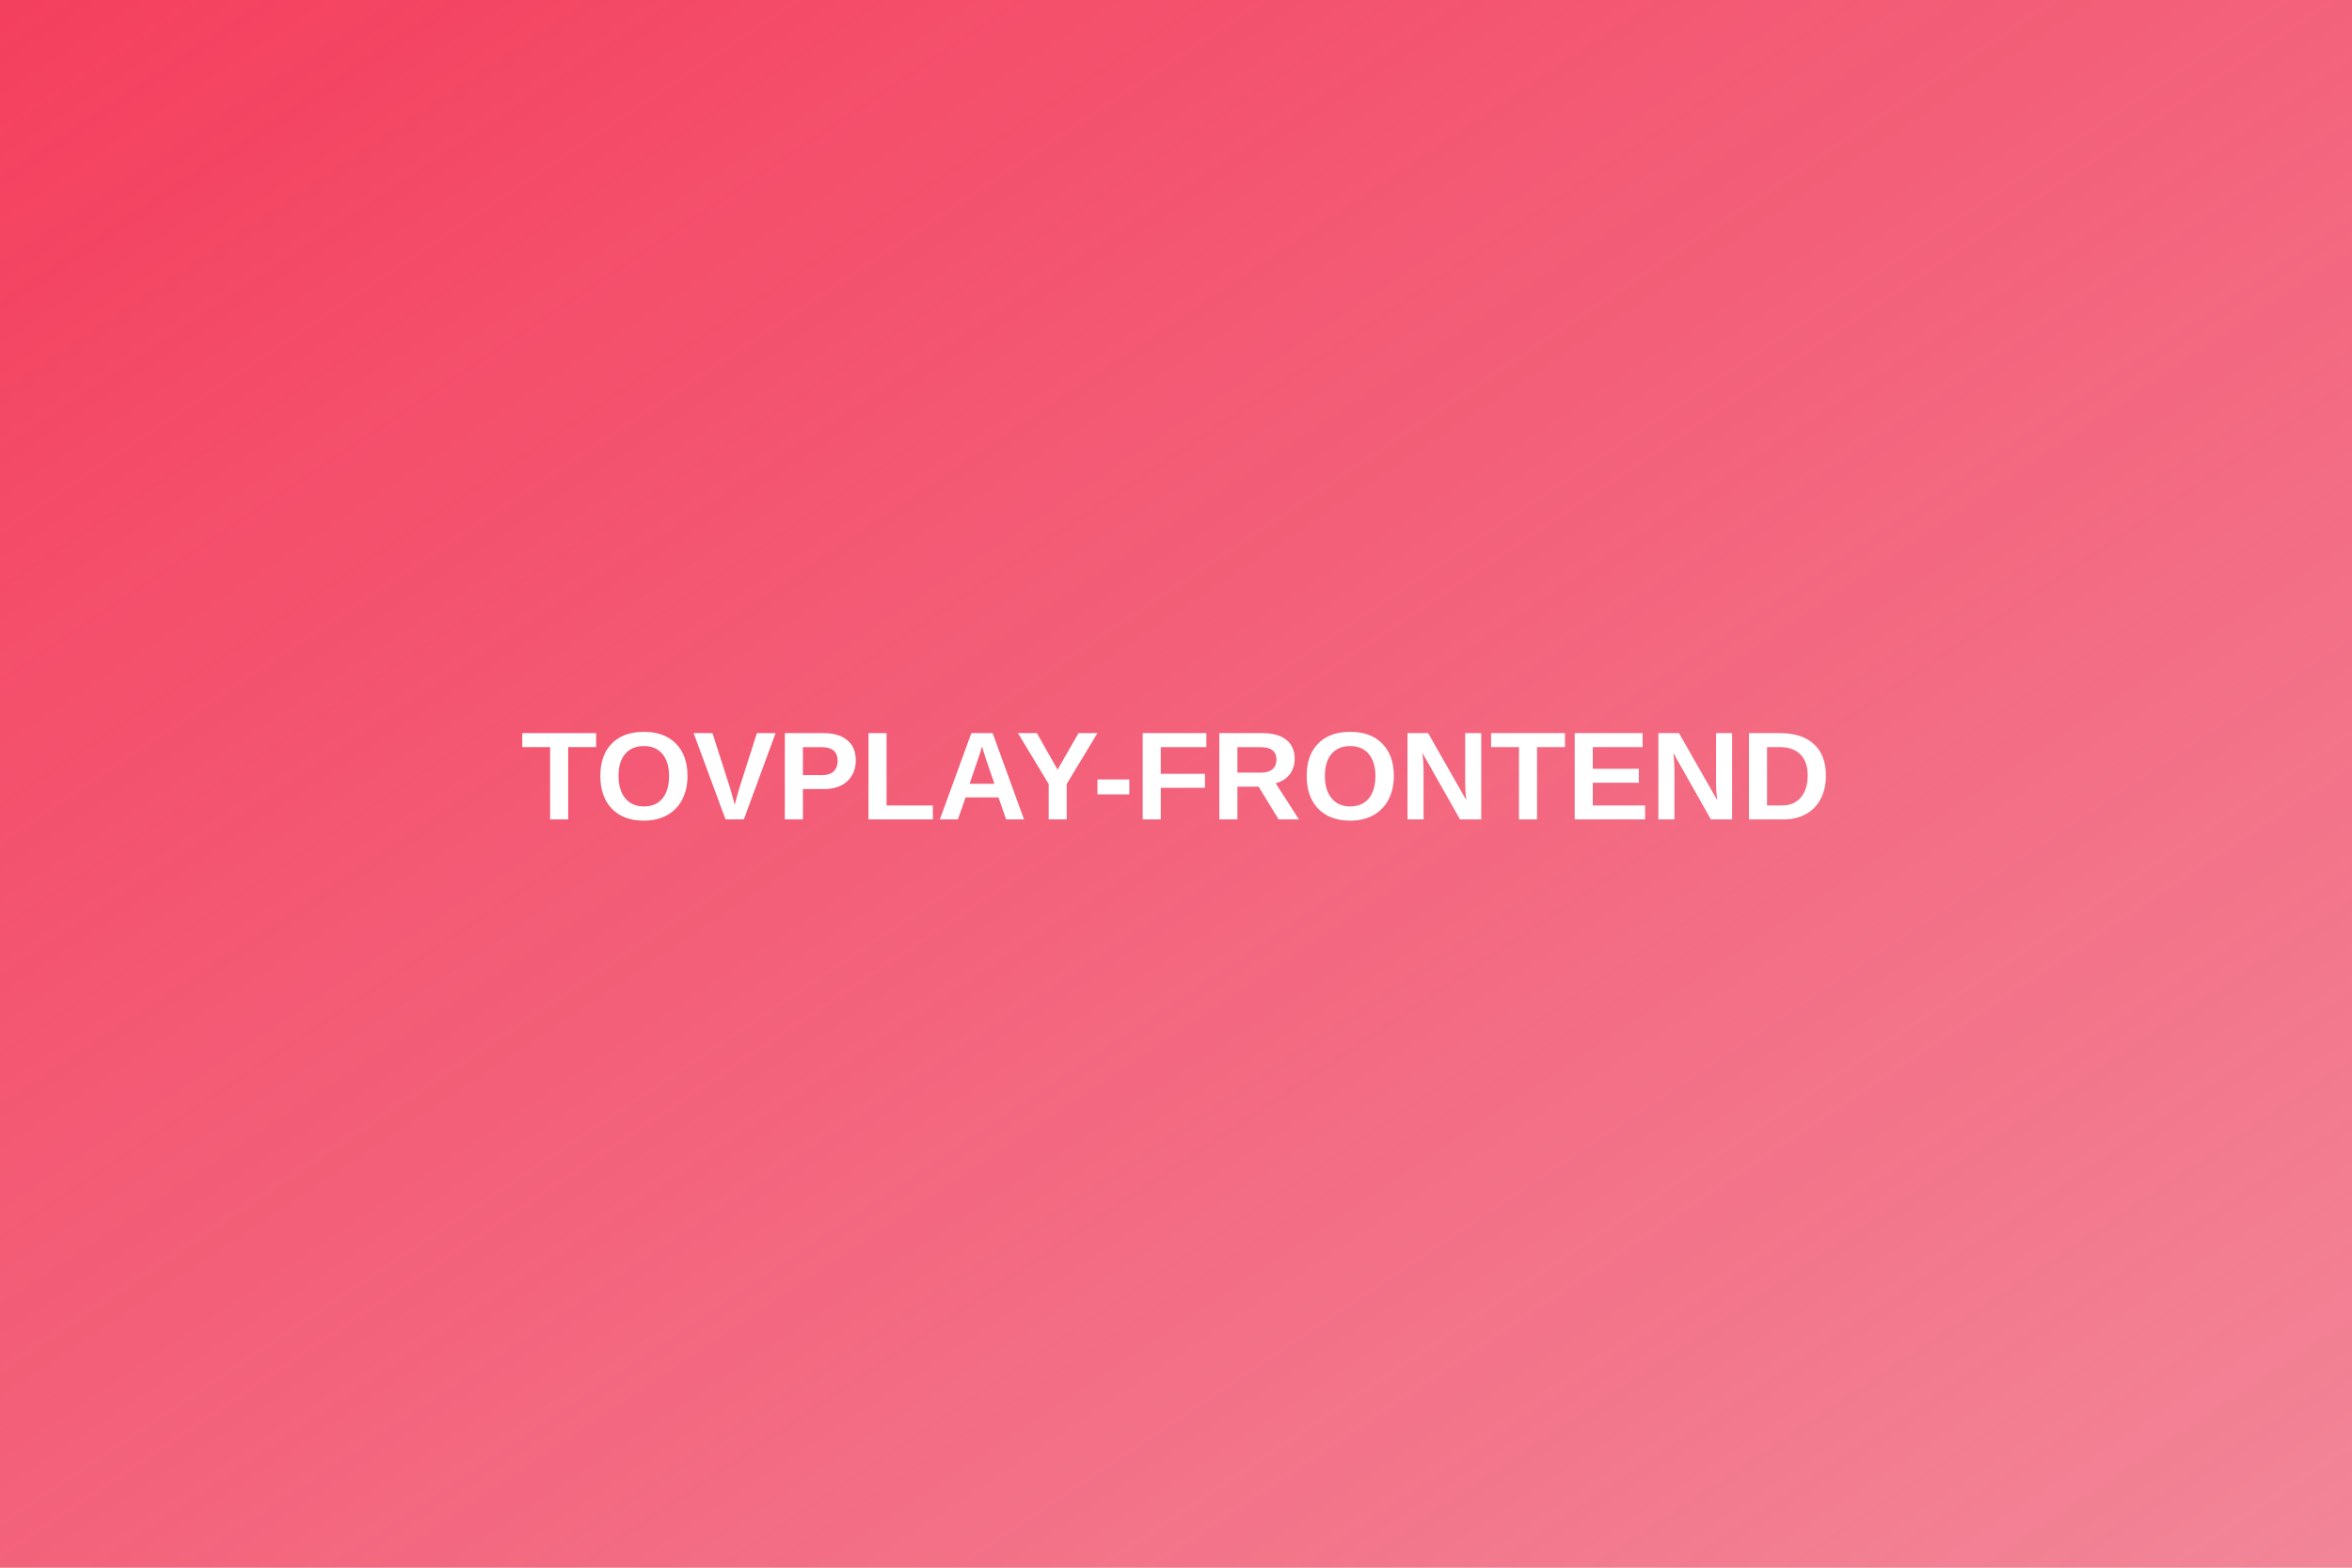
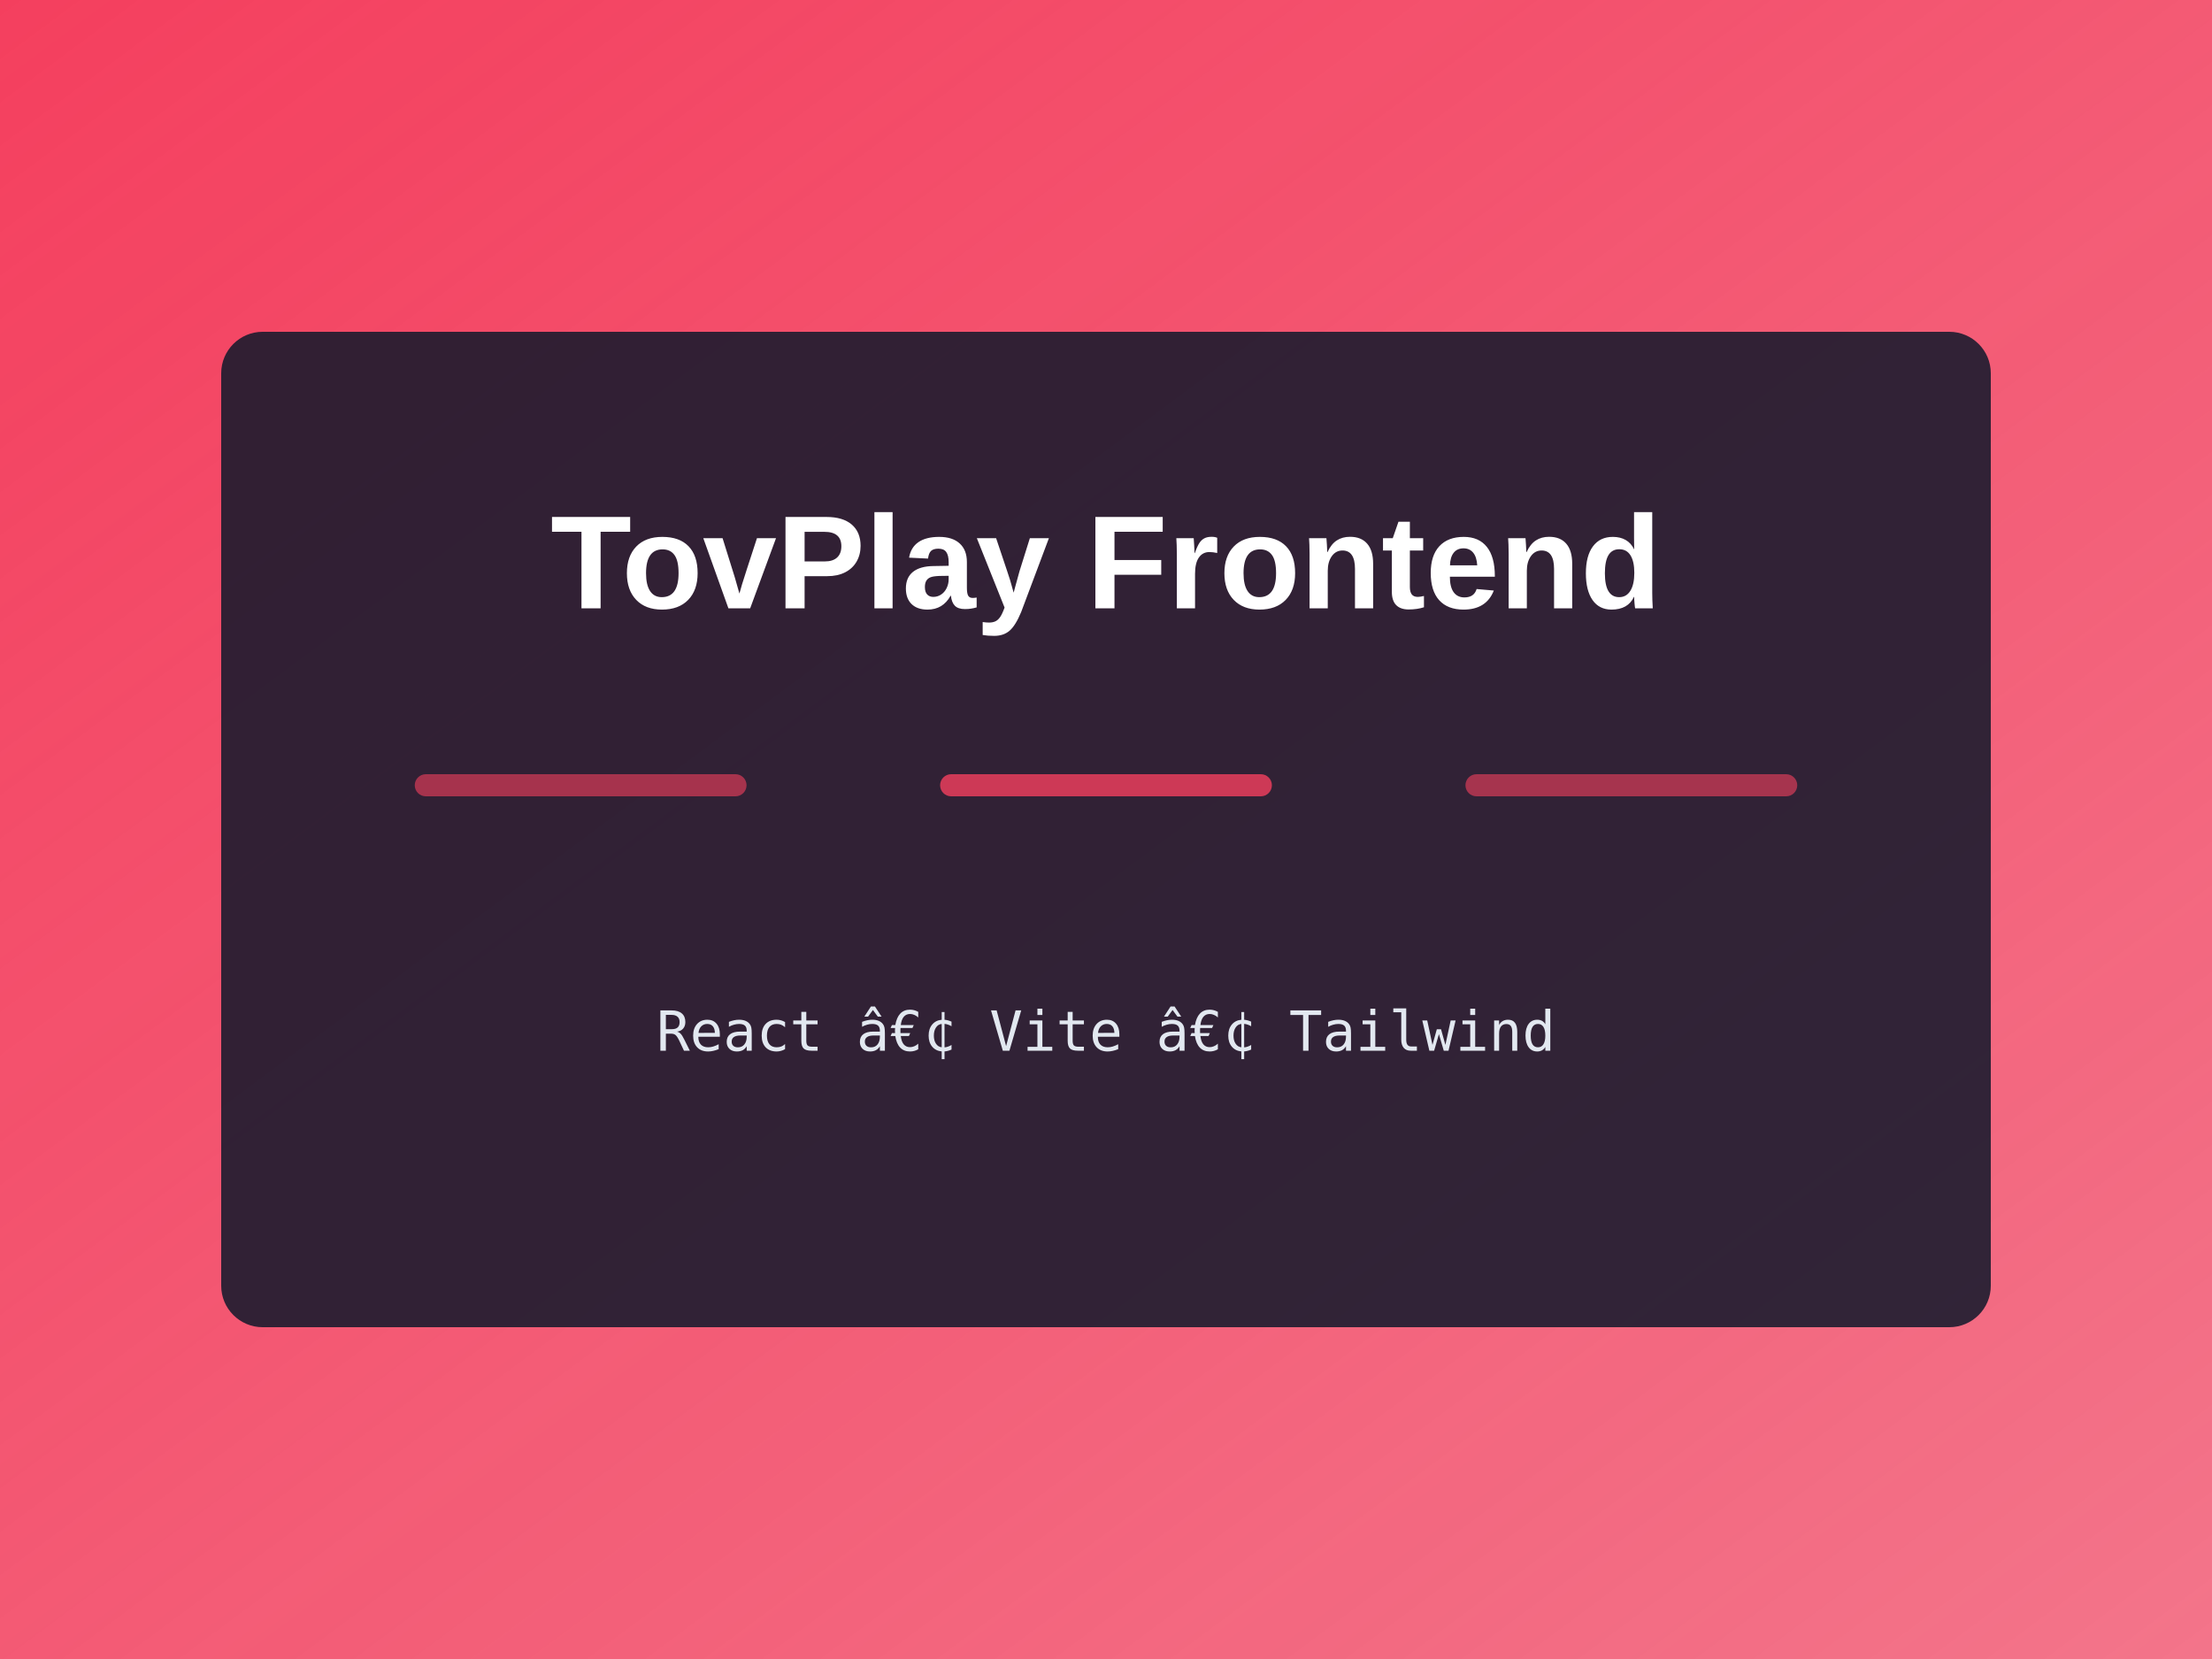
- <svg xmlns="http://www.w3.org/2000/svg" width="600" height="400">
+ <svg xmlns="http://www.w3.org/2000/svg" width="800" height="600">
  <defs>
-     <linearGradient id="grad12" x1="0%" y1="0%" x2="100%" y2="100%">
+     <linearGradient id="grad-tovplay-frontend" x1="0%" y1="0%" x2="100%" y2="100%">
      <stop offset="0%" style="stop-color:#f43f5e;stop-opacity:1" />
-       <stop offset="100%" style="stop-color:#f43f5e;stop-opacity:0.6" />
+       <stop offset="100%" style="stop-color:#f43f5e;stop-opacity:0.7" />
    </linearGradient>
  </defs>
-   <rect width="600" height="400" fill="url(#grad12)" />
-   <text x="50%" y="50%" dominant-baseline="middle" text-anchor="middle" fill="white" font-size="32" font-family="Arial, sans-serif" font-weight="bold">TOVPLAY-FRONTEND</text>
+   <rect width="800" height="600" fill="url(#grad-tovplay-frontend)" />
+   <rect x="80" y="120" width="640" height="360" rx="15" fill="#0f172a" opacity="0.85" />
+   <text x="400" y="220" text-anchor="middle" fill="#ffffff" font-size="48" font-family="Arial, sans-serif" font-weight="bold">TovPlay Frontend</text>
+   <text x="400" y="380" text-anchor="middle" fill="#e2e8f0" font-size="20" font-family="monospace">React â€¢ Vite â€¢ Tailwind</text>
+   <rect x="150" y="280" width="120" height="8" rx="4" fill="#f43f5e" opacity="0.6" />
+   <rect x="340" y="280" width="120" height="8" rx="4" fill="#f43f5e" opacity="0.8" />
+   <rect x="530" y="280" width="120" height="8" rx="4" fill="#f43f5e" opacity="0.6" />
</svg>
